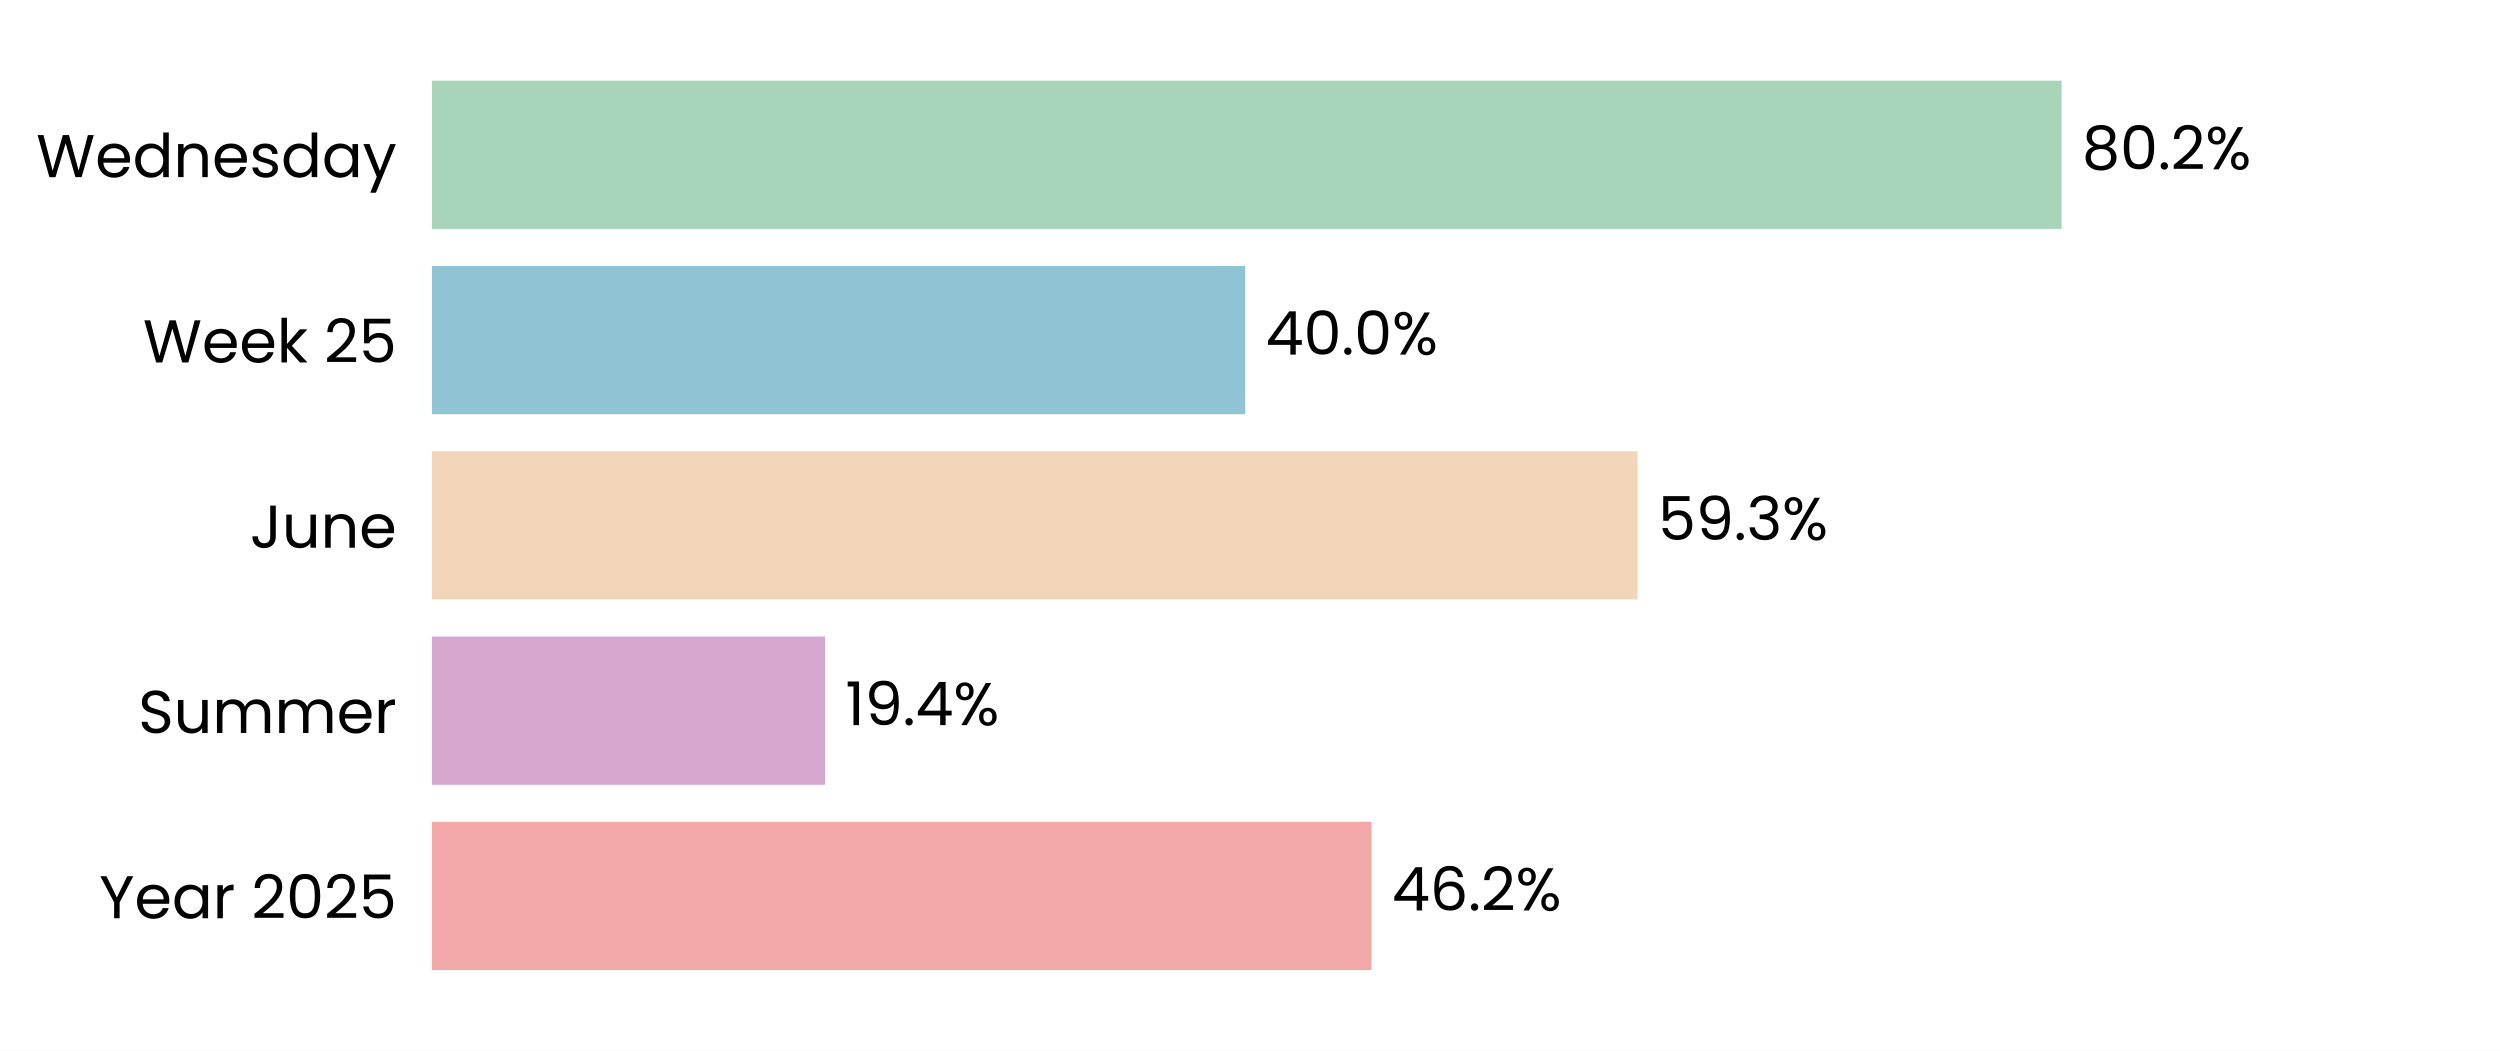
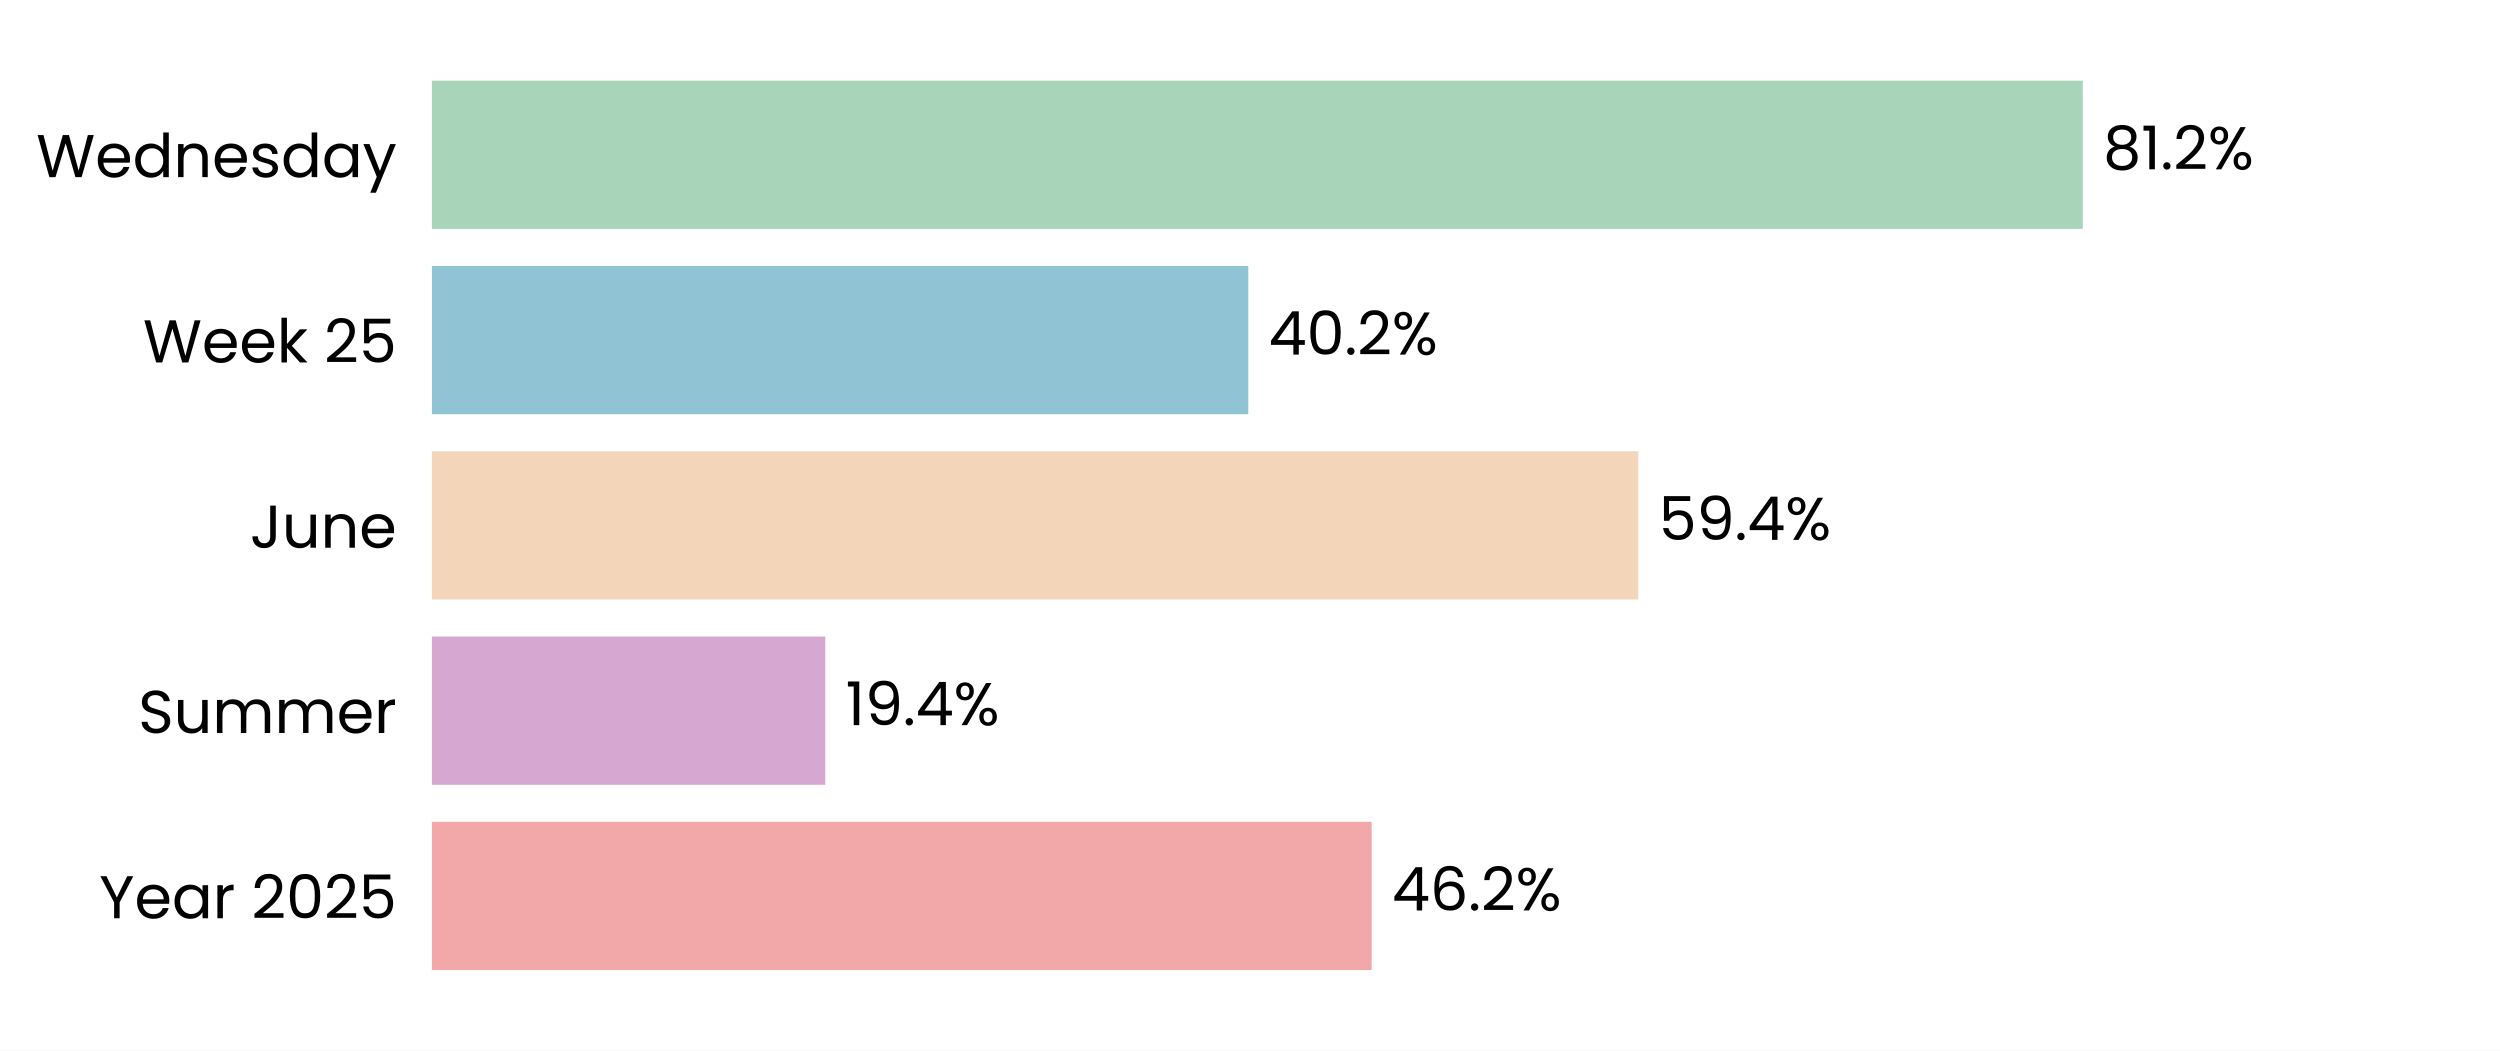
<svg xmlns="http://www.w3.org/2000/svg" xmlns:xlink="http://www.w3.org/1999/xlink" width="496.785pt" height="208.8pt" viewBox="0 0 496.785 208.8" version="1.1">
  <defs>
    <style type="text/css">*{stroke-linejoin: round; stroke-linecap: butt}</style>
  </defs>
  <g id="figure_1">
    <g id="patch_1">
      <path d="M 0 208.8  L 496.785 208.8  L 496.785 0  L 0 0  z " style="fill: #ffffff" />
    </g>
    <g id="axes_1">
      <g id="patch_2">
        <path d="M 85.825 201.6  L 489.585 201.6  L 489.585 7.2  L 85.825 7.2  z " style="fill: #ffffff" />
      </g>
      <g id="patch_3">
-         <path d="M 85.825 192.764  L 272.552 192.764  L 272.552 163.309  L 85.825 163.309  z " clip-path="url(#p9226ad3fce)" style="fill: #f2a8a8" />
+         <path d="M 85.825 192.764  L 272.564 192.764  L 272.564 163.309  L 85.825 163.309  z " clip-path="url(#p25bd7e0596)" style="fill: #f2a8a8" />
      </g>
      <g id="patch_4">
-         <path d="M 85.825 155.945  L 163.953 155.945  L 163.953 126.491  L 85.825 126.491  z " clip-path="url(#p9226ad3fce)" style="fill: #d6a8d1" />
+         <path d="M 85.825 155.945  L 163.999 155.945  L 163.999 126.491  L 85.825 126.491  z " clip-path="url(#p25bd7e0596)" style="fill: #d6a8d1" />
      </g>
      <g id="patch_5">
-         <path d="M 85.825 119.127  L 325.417 119.127  L 325.417 89.673  L 85.825 89.673  z " clip-path="url(#p9226ad3fce)" style="fill: #f3d6ba" />
+         <path d="M 85.825 119.127  L 325.558 119.127  L 325.558 89.673  L 85.825 89.673  z " clip-path="url(#p25bd7e0596)" style="fill: #f3d6ba" />
      </g>
      <g id="patch_6">
-         <path d="M 85.825 82.309  L 247.449 82.309  L 247.449 52.855  L 85.825 52.855  z " clip-path="url(#p9226ad3fce)" style="fill: #90c3d4" />
+         <path d="M 85.825 82.309  L 248.05 82.309  L 248.05 52.855  L 85.825 52.855  z " clip-path="url(#p25bd7e0596)" style="fill: #90c3d4" />
      </g>
      <g id="patch_7">
-         <path d="M 85.825 45.491  L 409.674 45.491  L 409.674 16.036  L 85.825 16.036  z " clip-path="url(#p9226ad3fce)" style="fill: #a8d5ba" />
+         <path d="M 85.825 45.491  L 413.88 45.491  L 413.88 16.036  L 85.825 16.036  z " clip-path="url(#p25bd7e0596)" style="fill: #a8d5ba" />
      </g>
      <g id="matplotlib.axis_1">
        <g id="ytick_1">
          <g id="text_1">
            <g transform="translate(19.71375 182.4764) scale(0.12 -0.12)">
              <defs>
                <path id="Poppins-Regular-59" d="M 3616 4461  L 2163 1683  L 2163 0  L 1581 0  L 1581 1683  L 122 4461  L 768 4461  L 1869 2202  L 2970 4461  L 3616 4461  z " transform="scale(0.015625)" />
                <path id="Poppins-Regular-65" d="M 3693 1888  Q 3693 1722 3674 1536  L 870 1536  Q 902 1018 1225 726  Q 1549 435 2010 435  Q 2387 435 2640 611  Q 2893 787 2995 1082  L 3622 1082  Q 3482 576 3059 259  Q 2637 -58 2010 -58  Q 1510 -58 1116 166  Q 723 390 499 803  Q 275 1216 275 1760  Q 275 2304 492 2713  Q 710 3123 1104 3344  Q 1498 3565 2010 3565  Q 2509 3565 2893 3347  Q 3277 3130 3485 2749  Q 3693 2368 3693 1888  z M 3091 2010  Q 3091 2342 2944 2582  Q 2797 2822 2544 2947  Q 2291 3072 1984 3072  Q 1542 3072 1232 2790  Q 922 2509 877 2010  L 3091 2010  z " transform="scale(0.015625)" />
                <path id="Poppins-Regular-61" d="M 275 1766  Q 275 2304 492 2710  Q 710 3117 1091 3341  Q 1472 3565 1939 3565  Q 2400 3565 2739 3366  Q 3078 3168 3245 2867  L 3245 3507  L 3834 3507  L 3834 0  L 3245 0  L 3245 653  Q 3072 346 2729 144  Q 2387 -58 1933 -58  Q 1466 -58 1088 172  Q 710 403 492 819  Q 275 1235 275 1766  z M 3245 1760  Q 3245 2157 3085 2451  Q 2925 2746 2653 2902  Q 2381 3059 2054 3059  Q 1728 3059 1459 2905  Q 1190 2752 1030 2457  Q 870 2163 870 1766  Q 870 1363 1030 1065  Q 1190 768 1459 611  Q 1728 454 2054 454  Q 2381 454 2653 611  Q 2925 768 3085 1065  Q 3245 1363 3245 1760  z " transform="scale(0.015625)" />
                <path id="Poppins-Regular-72" d="M 1075 2938  Q 1229 3238 1513 3404  Q 1798 3571 2208 3571  L 2208 2970  L 2054 2970  Q 1075 2970 1075 1907  L 1075 0  L 493 0  L 493 3507  L 1075 3507  L 1075 2938  z " transform="scale(0.015625)" />
                <path id="Poppins-Regular-20" transform="scale(0.015625)" />
                <path id="Poppins-Regular-32" d="M 326 467  Q 1139 1120 1600 1539  Q 2061 1958 2377 2416  Q 2694 2874 2694 3315  Q 2694 3731 2492 3971  Q 2291 4211 1843 4211  Q 1408 4211 1168 3939  Q 928 3667 909 3213  L 346 3213  Q 371 3930 780 4320  Q 1190 4710 1837 4710  Q 2496 4710 2883 4345  Q 3270 3981 3270 3341  Q 3270 2810 2953 2307  Q 2637 1805 2233 1424  Q 1830 1043 1203 538  L 3405 538  L 3405 51  L 326 51  L 326 467  z " transform="scale(0.015625)" />
                <path id="Poppins-Regular-30" d="M 397 2362  Q 397 3462 755 4080  Q 1114 4698 2010 4698  Q 2899 4698 3257 4080  Q 3616 3462 3616 2362  Q 3616 1242 3257 621  Q 2899 0 2010 0  Q 1114 0 755 621  Q 397 1242 397 2362  z M 3040 2362  Q 3040 2918 2966 3305  Q 2893 3693 2665 3929  Q 2438 4166 2010 4166  Q 1574 4166 1347 3929  Q 1120 3693 1046 3305  Q 973 2918 973 2362  Q 973 1786 1046 1395  Q 1120 1005 1347 768  Q 1574 531 2010 531  Q 2438 531 2665 768  Q 2893 1005 2966 1395  Q 3040 1786 3040 2362  z " transform="scale(0.015625)" />
                <path id="Poppins-Regular-35" d="M 3347 4122  L 1101 4122  L 1101 2662  Q 1248 2867 1536 2998  Q 1824 3130 2157 3130  Q 2688 3130 3021 2909  Q 3354 2688 3498 2339  Q 3642 1990 3642 1600  Q 3642 1139 3469 774  Q 3296 410 2941 198  Q 2586 -13 2061 -13  Q 1389 -13 973 332  Q 557 678 467 1254  L 1037 1254  Q 1120 890 1389 685  Q 1658 480 2067 480  Q 2573 480 2829 784  Q 3085 1088 3085 1587  Q 3085 2086 2829 2358  Q 2573 2630 2074 2630  Q 1734 2630 1481 2467  Q 1229 2304 1114 2022  L 563 2022  L 563 4634  L 3347 4634  L 3347 4122  z " transform="scale(0.015625)" />
              </defs>
              <use xlink:href="#Poppins-Regular-59" />
              <use xlink:href="#Poppins-Regular-65" transform="translate(58.39999 0)" />
              <use xlink:href="#Poppins-Regular-61" transform="translate(120.4 0)" />
              <use xlink:href="#Poppins-Regular-72" transform="translate(188 0)" />
              <use xlink:href="#Poppins-Regular-20" transform="translate(225.3 0)" />
              <use xlink:href="#Poppins-Regular-32" transform="translate(252 0)" />
              <use xlink:href="#Poppins-Regular-30" transform="translate(309.4999 0)" />
              <use xlink:href="#Poppins-Regular-32" transform="translate(372.2999 0)" />
              <use xlink:href="#Poppins-Regular-35" transform="translate(429.7999 0)" />
            </g>
          </g>
        </g>
        <g id="ytick_2">
          <g id="text_2">
            <g transform="translate(27.465 145.6582) scale(0.12 -0.12)">
              <defs>
                <path id="Poppins-Regular-53" d="M 1907 -45  Q 1466 -45 1117 112  Q 768 269 569 547  Q 371 826 365 1190  L 986 1190  Q 1018 877 1245 662  Q 1472 448 1907 448  Q 2323 448 2563 656  Q 2803 864 2803 1190  Q 2803 1446 2662 1606  Q 2522 1766 2310 1849  Q 2099 1933 1741 2029  Q 1299 2144 1033 2259  Q 768 2374 579 2620  Q 390 2867 390 3283  Q 390 3648 576 3929  Q 762 4211 1098 4364  Q 1434 4518 1869 4518  Q 2496 4518 2896 4204  Q 3296 3891 3347 3373  L 2707 3373  Q 2675 3629 2438 3824  Q 2202 4019 1811 4019  Q 1446 4019 1216 3830  Q 986 3642 986 3302  Q 986 3059 1123 2905  Q 1261 2752 1462 2672  Q 1664 2592 2029 2490  Q 2470 2368 2739 2249  Q 3008 2131 3200 1884  Q 3392 1638 3392 1216  Q 3392 890 3219 602  Q 3046 314 2707 134  Q 2368 -45 1907 -45  z " transform="scale(0.015625)" />
                <path id="Poppins-Regular-75" d="M 3603 3507  L 3603 0  L 3021 0  L 3021 518  Q 2854 250 2556 99  Q 2259 -51 1901 -51  Q 1491 -51 1164 118  Q 838 288 649 627  Q 461 966 461 1453  L 461 3507  L 1037 3507  L 1037 1530  Q 1037 1011 1299 732  Q 1562 454 2016 454  Q 2483 454 2752 742  Q 3021 1030 3021 1581  L 3021 3507  L 3603 3507  z " transform="scale(0.015625)" />
                <path id="Poppins-Regular-6d" d="M 4710 3571  Q 5120 3571 5440 3401  Q 5760 3232 5945 2893  Q 6131 2554 6131 2067  L 6131 0  L 5555 0  L 5555 1984  Q 5555 2509 5296 2787  Q 5037 3066 4595 3066  Q 4141 3066 3872 2774  Q 3603 2483 3603 1933  L 3603 0  L 3027 0  L 3027 1984  Q 3027 2509 2768 2787  Q 2509 3066 2067 3066  Q 1613 3066 1344 2774  Q 1075 2483 1075 1933  L 1075 0  L 493 0  L 493 3507  L 1075 3507  L 1075 3002  Q 1248 3277 1539 3424  Q 1830 3571 2182 3571  Q 2624 3571 2963 3372  Q 3302 3174 3469 2790  Q 3616 3162 3955 3366  Q 4294 3571 4710 3571  z " transform="scale(0.015625)" />
              </defs>
              <use xlink:href="#Poppins-Regular-53" />
              <use xlink:href="#Poppins-Regular-75" transform="translate(58.7 0)" />
              <use xlink:href="#Poppins-Regular-6d" transform="translate(122.7 0)" />
              <use xlink:href="#Poppins-Regular-6d" transform="translate(225.7 0)" />
              <use xlink:href="#Poppins-Regular-65" transform="translate(328.7 0)" />
              <use xlink:href="#Poppins-Regular-72" transform="translate(390.6999 0)" />
            </g>
          </g>
        </g>
        <g id="ytick_3">
          <g id="text_3">
            <g transform="translate(49.665 108.84) scale(0.12 -0.12)">
              <defs>
                <path id="Poppins-Regular-4a" d="M 2739 4461  L 2739 1165  Q 2739 614 2400 284  Q 2061 -45 1504 -45  Q 941 -45 601 291  Q 262 627 262 1210  L 845 1210  Q 851 883 1014 678  Q 1178 474 1504 474  Q 1830 474 1990 669  Q 2150 864 2150 1165  L 2150 4461  L 2739 4461  z " transform="scale(0.015625)" />
                <path id="Poppins-Regular-6e" d="M 2202 3571  Q 2842 3571 3238 3184  Q 3635 2797 3635 2067  L 3635 0  L 3059 0  L 3059 1984  Q 3059 2509 2796 2787  Q 2534 3066 2080 3066  Q 1619 3066 1347 2778  Q 1075 2490 1075 1939  L 1075 0  L 493 0  L 493 3507  L 1075 3507  L 1075 3008  Q 1248 3277 1545 3424  Q 1843 3571 2202 3571  z " transform="scale(0.015625)" />
              </defs>
              <use xlink:href="#Poppins-Regular-4a" />
              <use xlink:href="#Poppins-Regular-75" transform="translate(52.99999 0)" />
              <use xlink:href="#Poppins-Regular-6e" transform="translate(117 0)" />
              <use xlink:href="#Poppins-Regular-65" transform="translate(181 0)" />
            </g>
          </g>
        </g>
        <g id="ytick_4">
          <g id="text_4">
            <g transform="translate(28.41375 72.02182) scale(0.12 -0.12)">
              <defs>
                <path id="Poppins-Regular-57" d="M 6099 4461  L 4806 0  L 4154 0  L 3117 3590  L 2042 0  L 1395 -6  L 147 4461  L 768 4461  L 1741 678  L 2816 4461  L 3469 4461  L 4493 691  L 5472 4461  L 6099 4461  z " transform="scale(0.015625)" />
                <path id="Poppins-Regular-6b" d="M 2451 0  L 1075 1549  L 1075 0  L 493 0  L 493 4736  L 1075 4736  L 1075 1952  L 2426 3507  L 3238 3507  L 1587 1760  L 3245 0  L 2451 0  z " transform="scale(0.015625)" />
              </defs>
              <use xlink:href="#Poppins-Regular-57" />
              <use xlink:href="#Poppins-Regular-65" transform="translate(97.59999 0)" />
              <use xlink:href="#Poppins-Regular-65" transform="translate(159.6 0)" />
              <use xlink:href="#Poppins-Regular-6b" transform="translate(221.6 0)" />
              <use xlink:href="#Poppins-Regular-20" transform="translate(273.0999 0)" />
              <use xlink:href="#Poppins-Regular-32" transform="translate(299.7999 0)" />
              <use xlink:href="#Poppins-Regular-35" transform="translate(357.2999 0)" />
            </g>
          </g>
        </g>
        <g id="ytick_5">
          <g id="text_5">
            <g transform="translate(7.2 35.20364) scale(0.12 -0.12)">
              <defs>
                <path id="Poppins-Regular-64" d="M 275 1766  Q 275 2304 492 2710  Q 710 3117 1091 3341  Q 1472 3565 1946 3565  Q 2355 3565 2707 3376  Q 3059 3187 3245 2880  L 3245 4736  L 3834 4736  L 3834 0  L 3245 0  L 3245 659  Q 3072 346 2733 144  Q 2394 -58 1939 -58  Q 1472 -58 1091 172  Q 710 403 492 819  Q 275 1235 275 1766  z M 3245 1760  Q 3245 2157 3085 2451  Q 2925 2746 2653 2902  Q 2381 3059 2054 3059  Q 1728 3059 1459 2905  Q 1190 2752 1030 2457  Q 870 2163 870 1766  Q 870 1363 1030 1065  Q 1190 768 1459 611  Q 1728 454 2054 454  Q 2381 454 2653 611  Q 2925 768 3085 1065  Q 3245 1363 3245 1760  z " transform="scale(0.015625)" />
                <path id="Poppins-Regular-73" d="M 1734 -58  Q 1331 -58 1011 80  Q 691 218 505 464  Q 320 710 301 1030  L 902 1030  Q 928 768 1149 601  Q 1370 435 1728 435  Q 2061 435 2253 582  Q 2445 730 2445 954  Q 2445 1184 2240 1296  Q 2035 1408 1606 1517  Q 1216 1619 969 1724  Q 723 1830 547 2038  Q 371 2246 371 2586  Q 371 2854 531 3078  Q 691 3302 985 3433  Q 1280 3565 1658 3565  Q 2240 3565 2598 3270  Q 2957 2976 2982 2464  L 2400 2464  Q 2381 2739 2179 2905  Q 1978 3072 1638 3072  Q 1325 3072 1139 2937  Q 954 2803 954 2586  Q 954 2413 1066 2301  Q 1178 2189 1347 2121  Q 1517 2054 1818 1971  Q 2195 1869 2432 1769  Q 2669 1670 2838 1472  Q 3008 1274 3014 954  Q 3014 666 2854 435  Q 2694 205 2403 73  Q 2112 -58 1734 -58  z " transform="scale(0.015625)" />
                <path id="Poppins-Regular-79" d="M 3514 3507  L 1402 -1651  L 800 -1651  L 1491 38  L 77 3507  L 723 3507  L 1824 666  L 2912 3507  L 3514 3507  z " transform="scale(0.015625)" />
              </defs>
              <use xlink:href="#Poppins-Regular-57" />
              <use xlink:href="#Poppins-Regular-65" transform="translate(97.59999 0)" />
              <use xlink:href="#Poppins-Regular-64" transform="translate(159.6 0)" />
              <use xlink:href="#Poppins-Regular-6e" transform="translate(227.2 0)" />
              <use xlink:href="#Poppins-Regular-65" transform="translate(291.2 0)" />
              <use xlink:href="#Poppins-Regular-73" transform="translate(353.1999 0)" />
              <use xlink:href="#Poppins-Regular-64" transform="translate(405.3999 0)" />
              <use xlink:href="#Poppins-Regular-61" transform="translate(472.9999 0)" />
              <use xlink:href="#Poppins-Regular-79" transform="translate(540.5999 0)" />
            </g>
          </g>
        </g>
      </g>
      <g id="text_6">
-         <g transform="translate(276.5901 180.9164) scale(0.12 -0.12)">
+         <g transform="translate(276.6016 180.9164) scale(0.12 -0.12)">
          <defs>
            <path id="Poppins-Regular-34" d="M 256 1030  L 256 1472  L 2502 4582  L 3200 4582  L 3200 1536  L 3840 1536  L 3840 1030  L 3200 1030  L 3200 0  L 2624 0  L 2624 1030  L 256 1030  z M 2650 3974  L 928 1536  L 2650 1536  L 2650 3974  z " transform="scale(0.015625)" />
            <path id="Poppins-Regular-36" d="M 2976 3526  Q 2835 4237 2099 4237  Q 1530 4237 1248 3798  Q 966 3360 973 2355  Q 1120 2688 1462 2877  Q 1805 3066 2227 3066  Q 2886 3066 3280 2656  Q 3674 2246 3674 1523  Q 3674 1088 3504 742  Q 3334 397 2992 192  Q 2650 -13 2163 -13  Q 1504 -13 1133 281  Q 762 576 614 1094  Q 467 1613 467 2374  Q 467 4723 2106 4723  Q 2733 4723 3091 4384  Q 3450 4045 3514 3526  L 2976 3526  z M 2106 2573  Q 1830 2573 1587 2461  Q 1344 2349 1193 2121  Q 1043 1894 1043 1568  Q 1043 1082 1324 778  Q 1606 474 2131 474  Q 2579 474 2844 752  Q 3110 1030 3110 1504  Q 3110 2003 2854 2288  Q 2598 2573 2106 2573  z " transform="scale(0.015625)" />
            <path id="Poppins-Regular-2e" d="M 678 -38  Q 512 -38 397 77  Q 282 192 282 358  Q 282 525 397 640  Q 512 755 678 755  Q 838 755 950 640  Q 1062 525 1062 358  Q 1062 192 950 77  Q 838 -38 678 -38  z " transform="scale(0.015625)" />
            <path id="Poppins-Regular-25" d="M 269 3584  Q 269 4019 531 4278  Q 794 4538 1203 4538  Q 1613 4538 1875 4278  Q 2138 4019 2138 3584  Q 2138 3142 1875 2883  Q 1613 2624 1203 2624  Q 794 2624 531 2883  Q 269 3142 269 3584  z M 4006 4467  L 1414 0  L 838 0  L 3430 4467  L 4006 4467  z M 1203 4179  Q 986 4179 861 4028  Q 736 3878 736 3584  Q 736 3290 861 3136  Q 986 2982 1203 2982  Q 1421 2982 1549 3139  Q 1677 3296 1677 3584  Q 1677 3878 1549 4028  Q 1421 4179 1203 4179  z M 2720 883  Q 2720 1325 2982 1584  Q 3245 1843 3654 1843  Q 4064 1843 4323 1584  Q 4582 1325 4582 883  Q 4582 448 4323 185  Q 4064 -77 3654 -77  Q 3245 -77 2982 182  Q 2720 442 2720 883  z M 3648 1478  Q 3430 1478 3302 1328  Q 3174 1178 3174 883  Q 3174 595 3302 444  Q 3430 294 3648 294  Q 3866 294 3994 444  Q 4122 595 4122 883  Q 4122 1178 3994 1328  Q 3866 1478 3648 1478  z " transform="scale(0.015625)" />
          </defs>
          <use xlink:href="#Poppins-Regular-34" />
          <use xlink:href="#Poppins-Regular-36" transform="translate(62.89999 0)" />
          <use xlink:href="#Poppins-Regular-2e" transform="translate(126.4 0)" />
          <use xlink:href="#Poppins-Regular-32" transform="translate(147.4 0)" />
          <use xlink:href="#Poppins-Regular-25" transform="translate(204.8999 0)" />
        </g>
      </g>
      <g id="text_7">
-         <g transform="translate(167.9905 144.0982) scale(0.12 -0.12)">
+         <g transform="translate(168.0362 144.0982) scale(0.12 -0.12)">
          <defs>
            <path id="Poppins-Regular-31" d="M 243 4096  L 243 4627  L 1446 4627  L 1446 0  L 858 0  L 858 4096  L 243 4096  z " transform="scale(0.015625)" />
            <path id="Poppins-Regular-39" d="M 1146 1242  Q 1210 877 1443 678  Q 1677 480 2074 480  Q 2605 480 2857 896  Q 3110 1312 3098 2298  Q 2963 2010 2649 1846  Q 2336 1683 1952 1683  Q 1523 1683 1187 1859  Q 851 2035 659 2374  Q 467 2714 467 3194  Q 467 3878 864 4297  Q 1261 4717 1990 4717  Q 2886 4717 3248 4134  Q 3610 3552 3610 2400  Q 3610 1594 3466 1069  Q 3322 544 2979 269  Q 2637 -6 2042 -6  Q 1389 -6 1024 346  Q 659 698 608 1242  L 1146 1242  z M 2048 2176  Q 2477 2176 2752 2441  Q 3027 2707 3027 3162  Q 3027 3642 2758 3936  Q 2490 4230 2003 4230  Q 1555 4230 1289 3948  Q 1024 3667 1024 3206  Q 1024 2739 1286 2457  Q 1549 2176 2048 2176  z " transform="scale(0.015625)" />
          </defs>
          <use xlink:href="#Poppins-Regular-31" />
          <use xlink:href="#Poppins-Regular-39" transform="translate(31.99998 0)" />
          <use xlink:href="#Poppins-Regular-2e" transform="translate(94.99997 0)" />
          <use xlink:href="#Poppins-Regular-34" transform="translate(116 0)" />
          <use xlink:href="#Poppins-Regular-25" transform="translate(178.8999 0)" />
        </g>
      </g>
      <g id="text_8">
-         <g transform="translate(329.4549 107.28) scale(0.12 -0.12)">
-           <defs>
-             <path id="Poppins-Regular-33" d="M 384 3462  Q 429 4051 838 4384  Q 1248 4717 1901 4717  Q 2336 4717 2653 4560  Q 2970 4403 3133 4134  Q 3296 3866 3296 3526  Q 3296 3130 3069 2842  Q 2842 2554 2477 2470  L 2477 2438  Q 2893 2336 3136 2035  Q 3379 1734 3379 1248  Q 3379 883 3212 592  Q 3046 301 2713 134  Q 2381 -32 1914 -32  Q 1235 -32 800 323  Q 365 678 314 1331  L 877 1331  Q 922 947 1190 704  Q 1459 461 1907 461  Q 2355 461 2588 694  Q 2822 928 2822 1299  Q 2822 1779 2502 1990  Q 2182 2202 1536 2202  L 1389 2202  L 1389 2688  L 1542 2688  Q 2131 2694 2432 2883  Q 2733 3072 2733 3469  Q 2733 3808 2512 4013  Q 2291 4218 1882 4218  Q 1485 4218 1241 4013  Q 998 3808 954 3462  L 384 3462  z " transform="scale(0.015625)" />
-           </defs>
+         <g transform="translate(329.5951 107.28) scale(0.12 -0.12)">
          <use xlink:href="#Poppins-Regular-35" />
          <use xlink:href="#Poppins-Regular-39" transform="translate(62.79999 0)" />
          <use xlink:href="#Poppins-Regular-2e" transform="translate(125.8 0)" />
-           <use xlink:href="#Poppins-Regular-33" transform="translate(146.8 0)" />
-           <use xlink:href="#Poppins-Regular-25" transform="translate(205.7 0)" />
+           <use xlink:href="#Poppins-Regular-34" transform="translate(146.8 0)" />
+           <use xlink:href="#Poppins-Regular-25" transform="translate(209.7 0)" />
        </g>
      </g>
      <g id="text_9">
-         <g transform="translate(251.4868 70.46182) scale(0.12 -0.12)">
+         <g transform="translate(252.0876 70.46182) scale(0.12 -0.12)">
          <use xlink:href="#Poppins-Regular-34" />
          <use xlink:href="#Poppins-Regular-30" transform="translate(62.89999 0)" />
          <use xlink:href="#Poppins-Regular-2e" transform="translate(125.7 0)" />
-           <use xlink:href="#Poppins-Regular-30" transform="translate(146.7 0)" />
-           <use xlink:href="#Poppins-Regular-25" transform="translate(209.5 0)" />
+           <use xlink:href="#Poppins-Regular-32" transform="translate(146.7 0)" />
+           <use xlink:href="#Poppins-Regular-25" transform="translate(204.2 0)" />
        </g>
      </g>
      <g id="text_10">
-         <g transform="translate(413.7118 33.64364) scale(0.12 -0.12)">
+         <g transform="translate(417.9176 33.64364) scale(0.12 -0.12)">
          <defs>
            <path id="Poppins-Regular-38" d="M 1242 2406  Q 883 2547 691 2816  Q 499 3085 499 3469  Q 499 3814 672 4092  Q 845 4371 1187 4534  Q 1530 4698 2016 4698  Q 2502 4698 2844 4534  Q 3187 4371 3363 4092  Q 3539 3814 3539 3469  Q 3539 3098 3340 2819  Q 3142 2541 2797 2406  Q 3194 2285 3427 1981  Q 3661 1677 3661 1248  Q 3661 832 3456 521  Q 3251 211 2876 41  Q 2502 -128 2016 -128  Q 1530 -128 1162 41  Q 794 211 589 521  Q 384 832 384 1248  Q 384 1677 614 1984  Q 845 2291 1242 2406  z M 2976 3398  Q 2976 3789 2720 4000  Q 2464 4211 2016 4211  Q 1574 4211 1318 4000  Q 1062 3789 1062 3392  Q 1062 3034 1328 2816  Q 1594 2598 2016 2598  Q 2445 2598 2710 2819  Q 2976 3040 2976 3398  z M 2016 2150  Q 1542 2150 1241 1929  Q 941 1709 941 1267  Q 941 858 1232 608  Q 1523 358 2016 358  Q 2509 358 2797 608  Q 3085 858 3085 1267  Q 3085 1696 2790 1923  Q 2496 2150 2016 2150  z " transform="scale(0.015625)" />
          </defs>
          <use xlink:href="#Poppins-Regular-38" />
-           <use xlink:href="#Poppins-Regular-30" transform="translate(63.09999 0)" />
-           <use xlink:href="#Poppins-Regular-2e" transform="translate(125.9 0)" />
-           <use xlink:href="#Poppins-Regular-32" transform="translate(146.9 0)" />
-           <use xlink:href="#Poppins-Regular-25" transform="translate(204.3999 0)" />
+           <use xlink:href="#Poppins-Regular-31" transform="translate(63.09999 0)" />
+           <use xlink:href="#Poppins-Regular-2e" transform="translate(95.09998 0)" />
+           <use xlink:href="#Poppins-Regular-32" transform="translate(116.1 0)" />
+           <use xlink:href="#Poppins-Regular-25" transform="translate(173.5999 0)" />
        </g>
      </g>
    </g>
  </g>
  <defs>
-     <clipPath id="p9226ad3fce">
+     <clipPath id="p25bd7e0596">
      <rect x="85.825" y="7.2" width="403.76" height="194.4" />
    </clipPath>
  </defs>
</svg>
